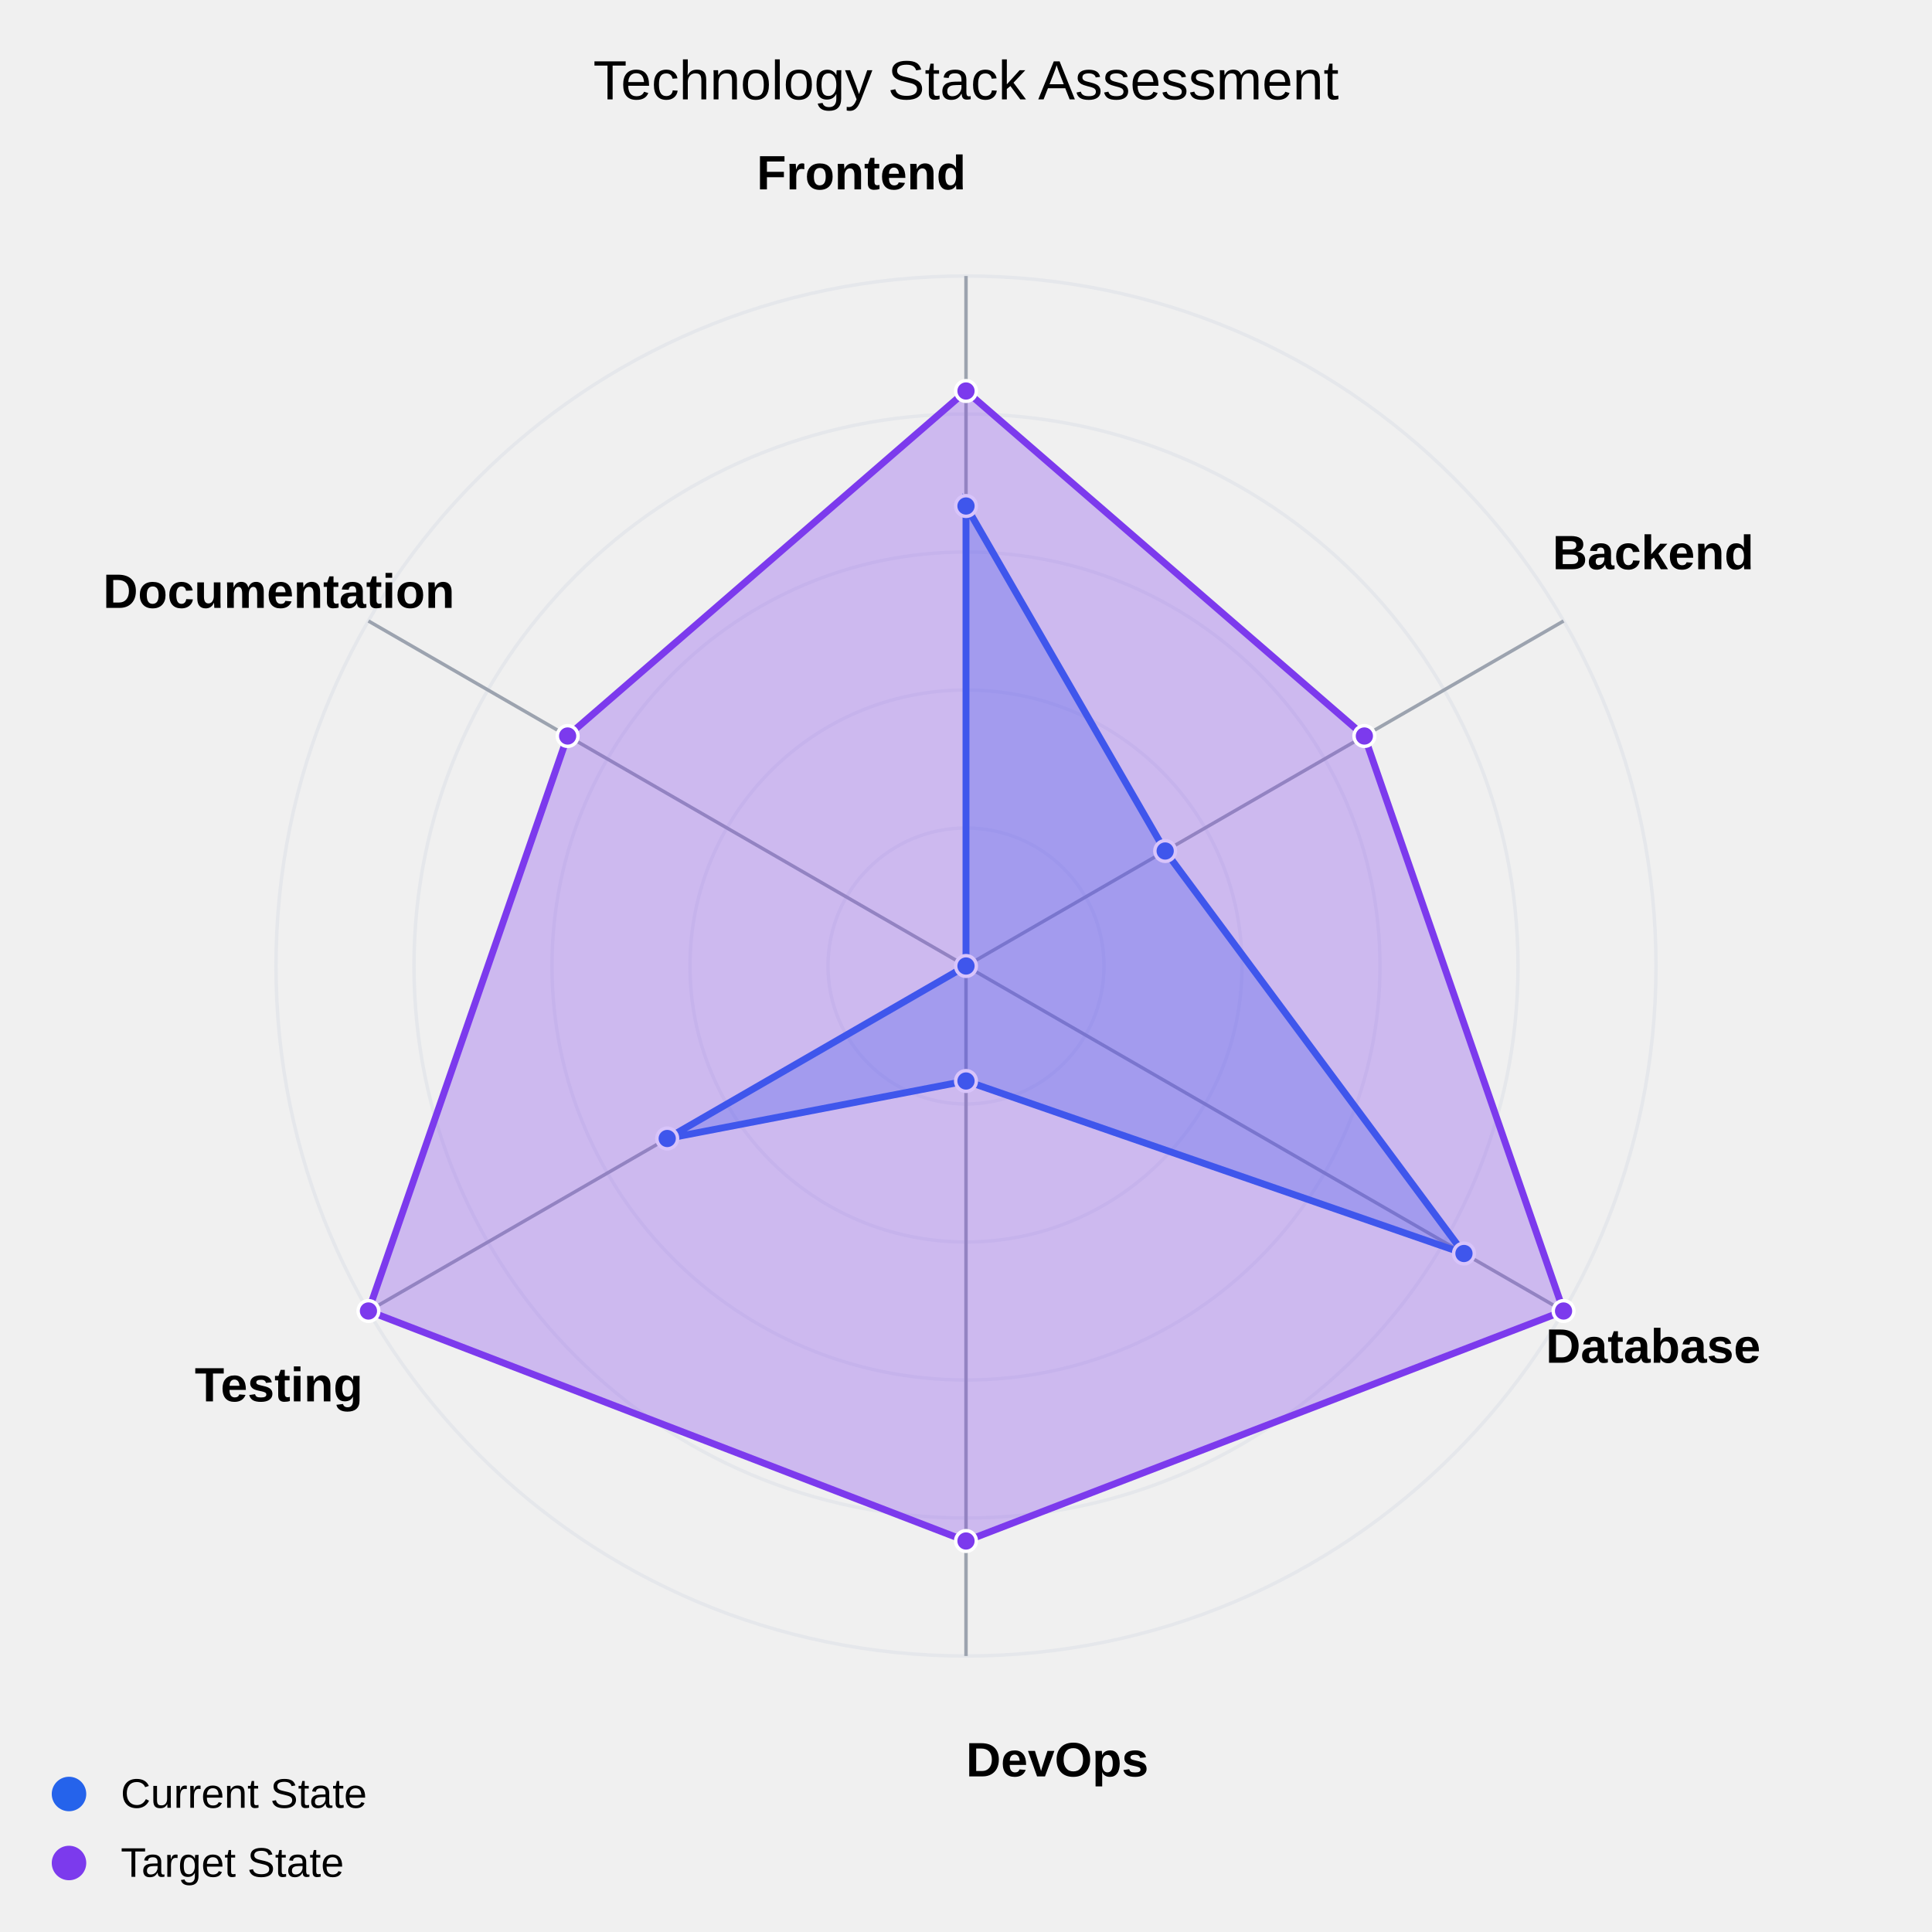
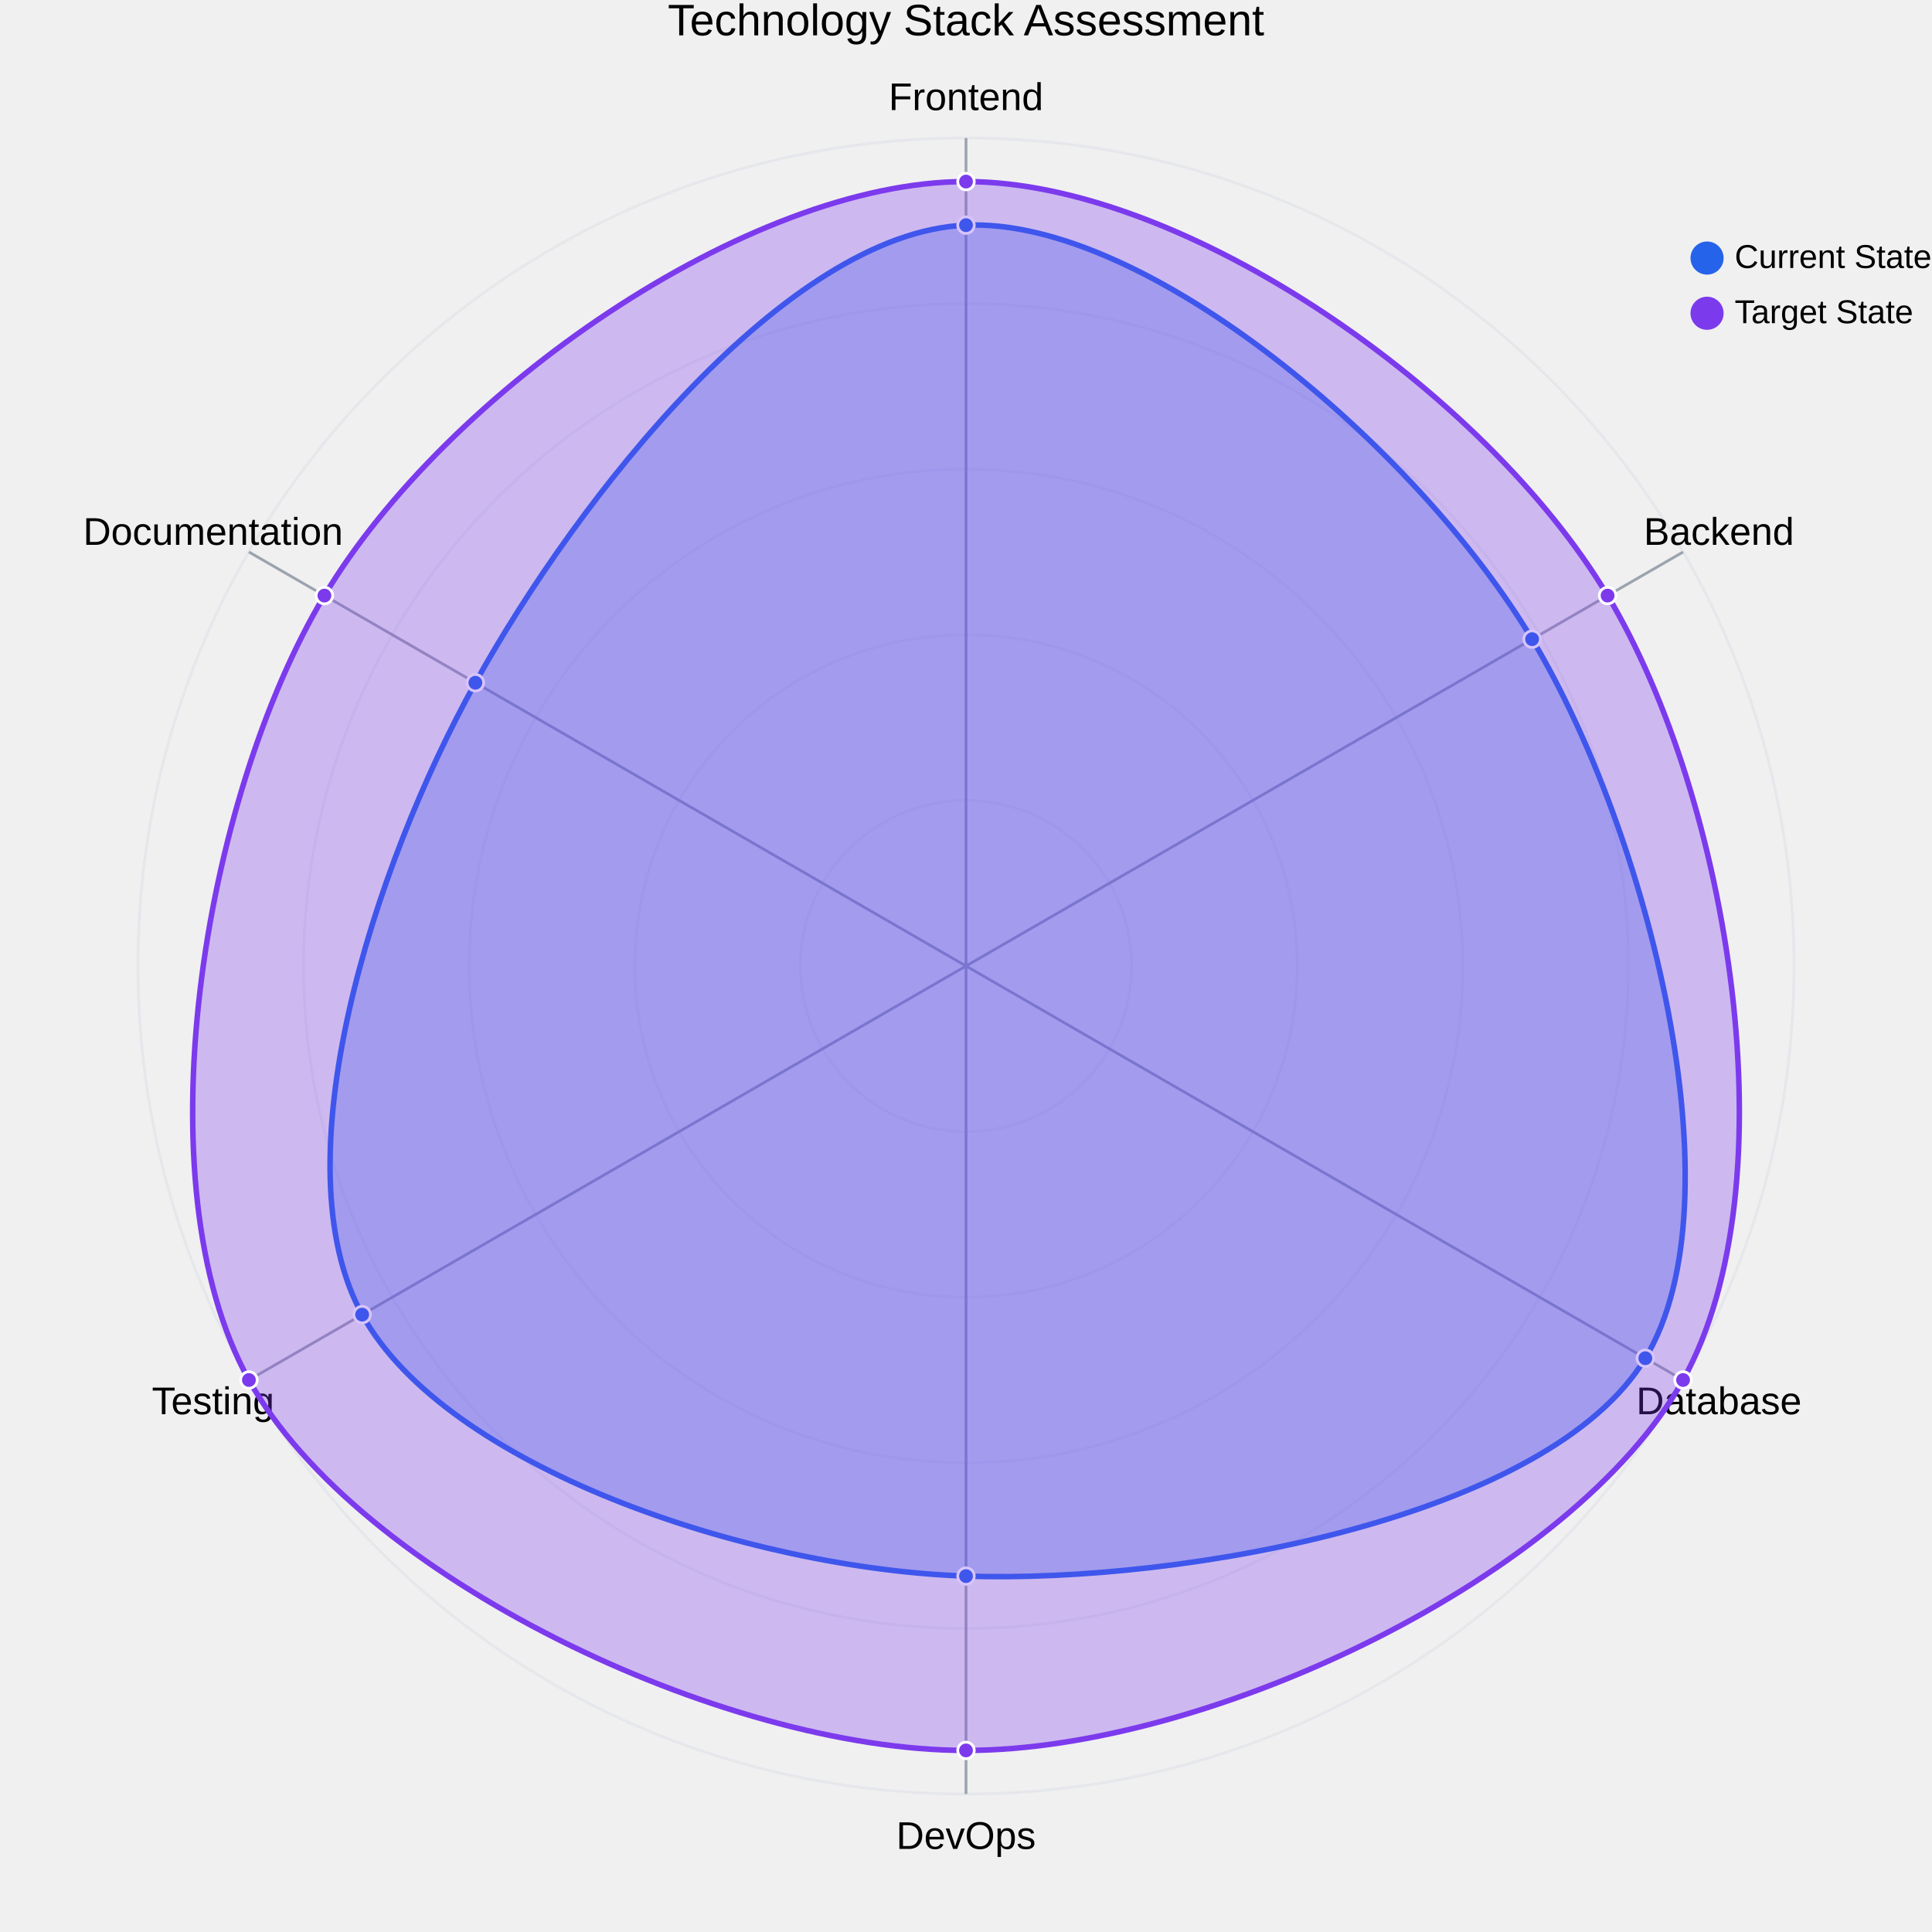
- <svg xmlns="http://www.w3.org/2000/svg" width="560.0" height="560.0" viewBox="0 0 560 560" version="1.2" baseProfile="tiny">
-   <circle fill="none" stroke="#e5e7eb" stroke-width="1" cx="280.0" cy="280.0" r="40.0" />
-   <circle fill="none" stroke="#e5e7eb" stroke-width="1" cx="280.0" cy="280.0" r="80.0" />
-   <circle fill="none" stroke="#e5e7eb" stroke-width="1" cx="280.0" cy="280.0" r="120.0" />
-   <circle fill="none" stroke="#e5e7eb" stroke-width="1" cx="280.0" cy="280.0" r="160.0" />
-   <circle fill="none" stroke="#e5e7eb" stroke-width="1" cx="280.0" cy="280.0" r="200.0" />
-   <line stroke="#9ca3af" stroke-width="1" x1="280.0" y1="280.0" x2="280.0" y2="80.0" />
-   <text fill="#000000" x="280.0" y="54.9" text-anchor="end" font-family="Arial, Helvetica, sans-serif" font-size="14" font-weight="bold">Frontend</text>
-   <line stroke="#9ca3af" stroke-width="1" x1="280.0" y1="280.0" x2="453.205" y2="180.0" />
-   <text fill="#000000" x="479.186" y="165.0" text-anchor="middle" font-family="Arial, Helvetica, sans-serif" font-size="14" font-weight="bold">Backend</text>
-   <line stroke="#9ca3af" stroke-width="1" x1="280.0" y1="280.0" x2="453.205" y2="380.0" />
-   <text fill="#000000" x="479.186" y="395.0" text-anchor="middle" font-family="Arial, Helvetica, sans-serif" font-size="14" font-weight="bold">Database</text>
-   <line stroke="#9ca3af" stroke-width="1" x1="280.0" y1="280.0" x2="280.0" y2="480.0" />
-   <text fill="#000000" x="280.0" y="514.9" text-anchor="start" font-family="Arial, Helvetica, sans-serif" font-size="14" font-weight="bold">DevOps</text>
-   <line stroke="#9ca3af" stroke-width="1" x1="280.0" y1="280.0" x2="106.795" y2="380.0" />
-   <text fill="#000000" x="80.814" y="406.2" text-anchor="middle" font-family="Arial, Helvetica, sans-serif" font-size="14" font-weight="bold">Testing</text>
-   <line stroke="#9ca3af" stroke-width="1" x1="280.0" y1="280.0" x2="106.795" y2="180" />
-   <text fill="#000000" x="80.814" y="176.2" text-anchor="middle" font-family="Arial, Helvetica, sans-serif" font-size="14" font-weight="bold">Documentation</text>
-   <polygon fill="#2563eb" fill-opacity="0.3" stroke="#2563eb" stroke-width="2" points="280.0,146.667 337.735,246.667 424.338,363.333 280.0,313.333 193.397,330.0 280.0,280.0" />
-   <circle fill="#2563eb" stroke="#ffffff" stroke-width="1" cx="280.0" cy="146.667" r="3.0" />
-   <circle fill="#2563eb" stroke="#ffffff" stroke-width="1" cx="337.735" cy="246.667" r="3.0" />
-   <circle fill="#2563eb" stroke="#ffffff" stroke-width="1" cx="424.338" cy="363.333" r="3.0" />
-   <circle fill="#2563eb" stroke="#ffffff" stroke-width="1" cx="280.0" cy="313.333" r="3.0" />
-   <circle fill="#2563eb" stroke="#ffffff" stroke-width="1" cx="193.397" cy="330.0" r="3.0" />
-   <circle fill="#2563eb" stroke="#ffffff" stroke-width="1" cx="280.0" cy="280.0" r="3.0" />
-   <polygon fill="#7c3aed" fill-opacity="0.3" stroke="#7c3aed" stroke-width="2" points="280.0,113.333 395.47,213.333 453.205,380.0 280.0,446.667 106.795,380.0 164.53,213.333" />
-   <circle fill="#7c3aed" stroke="#ffffff" stroke-width="1" cx="280.0" cy="113.333" r="3.0" />
-   <circle fill="#7c3aed" stroke="#ffffff" stroke-width="1" cx="395.47" cy="213.333" r="3.0" />
-   <circle fill="#7c3aed" stroke="#ffffff" stroke-width="1" cx="453.205" cy="380.0" r="3.0" />
-   <circle fill="#7c3aed" stroke="#ffffff" stroke-width="1" cx="280.0" cy="446.667" r="3.0" />
-   <circle fill="#7c3aed" stroke="#ffffff" stroke-width="1" cx="106.795" cy="380.0" r="3.0" />
-   <circle fill="#7c3aed" stroke="#ffffff" stroke-width="1" cx="164.53" cy="213.333" r="3.0" />
-   <circle fill="#2563eb" stroke="none" cx="20.0" cy="520.0" r="5.0" />
-   <text fill="#000000" x="35.0" y="524.0" text-anchor="start" font-family="Arial, Helvetica, sans-serif" font-size="12">Current State</text>
-   <circle fill="#7c3aed" stroke="none" cx="20.0" cy="540.0" r="5.0" />
-   <text fill="#000000" x="35.0" y="544.0" text-anchor="start" font-family="Arial, Helvetica, sans-serif" font-size="12">Target State</text>
-   <text fill="#000000" x="280.0" y="28.8" text-anchor="middle" font-family="Arial, Helvetica, sans-serif" font-size="16">Technology Stack Assessment</text>
+ <svg xmlns="http://www.w3.org/2000/svg" width="700.0" height="700.0" viewBox="0 0 700 700" version="1.2" baseProfile="tiny">
+   <circle class="radarGraticule" fill="none" stroke="#e5e7eb" stroke-width="1" cx="350.0" cy="350.0" r="60.0" />
+   <circle class="radarGraticule" fill="none" stroke="#e5e7eb" stroke-width="1" cx="350.0" cy="350.0" r="120.0" />
+   <circle class="radarGraticule" fill="none" stroke="#e5e7eb" stroke-width="1" cx="350.0" cy="350.0" r="180.0" />
+   <circle class="radarGraticule" fill="none" stroke="#e5e7eb" stroke-width="1" cx="350.0" cy="350.0" r="240.0" />
+   <circle class="radarGraticule" fill="none" stroke="#e5e7eb" stroke-width="1" cx="350.0" cy="350.0" r="300.0" />
+   <line class="radarAxisLine" stroke="#9ca3af" stroke-width="1" x1="350.0" y1="350.0" x2="350.0" y2="50.0" />
+   <text class="radarAxisLabel" fill="#000000" x="350.0" y="39.9" text-anchor="middle" font-family="Arial, Helvetica, sans-serif" font-size="14">Frontend</text>
+   <line class="radarAxisLine" stroke="#9ca3af" stroke-width="1" x1="350.0" y1="350.0" x2="609.808" y2="200" />
+   <text class="radarAxisLabel" fill="#000000" x="622.798" y="197.4" text-anchor="middle" font-family="Arial, Helvetica, sans-serif" font-size="14">Backend</text>
+   <line class="radarAxisLine" stroke="#9ca3af" stroke-width="1" x1="350.0" y1="350.0" x2="609.808" y2="500.0" />
+   <text class="radarAxisLabel" fill="#000000" x="622.798" y="512.4" text-anchor="middle" font-family="Arial, Helvetica, sans-serif" font-size="14">Database</text>
+   <line class="radarAxisLine" stroke="#9ca3af" stroke-width="1" x1="350.0" y1="350.0" x2="350.0" y2="650.0" />
+   <text class="radarAxisLabel" fill="#000000" x="350.0" y="669.9" text-anchor="middle" font-family="Arial, Helvetica, sans-serif" font-size="14">DevOps</text>
+   <line class="radarAxisLine" stroke="#9ca3af" stroke-width="1" x1="350.0" y1="350.0" x2="90.192" y2="500.0" />
+   <text class="radarAxisLabel" fill="#000000" x="77.202" y="512.4" text-anchor="middle" font-family="Arial, Helvetica, sans-serif" font-size="14">Testing</text>
+   <line class="radarAxisLine" stroke="#9ca3af" stroke-width="1" x1="350.0" y1="350.0" x2="90.192" y2="200" />
+   <text class="radarAxisLabel" fill="#000000" x="77.202" y="197.4" text-anchor="middle" font-family="Arial, Helvetica, sans-serif" font-size="14">Documentation</text>
+   <path class="radarCurve-0" fill="#2563eb" fill-opacity="0.3" stroke="#2563eb" stroke-width="2" d="M350.0,81.579 C415.089,78.895 513.269,161.789 555.111,231.579 C596.954,301.368 631.002,434.395 596.134,492.105 C561.265,549.816 429.036,573.737 350.0,571.053 C270.964,568.368 161.434,531.342 131.215,476.316 C100.995,421.289 135.043,314.474 172.237,247.368 C209.43,180.263 284.911,84.263 350.0,81.579 Z" />
+   <circle fill="#2563eb" stroke="#ffffff" stroke-width="1" cx="350.0" cy="81.579" r="3.0" />
+   <circle fill="#2563eb" stroke="#ffffff" stroke-width="1" cx="555.111" cy="231.579" r="3.0" />
+   <circle fill="#2563eb" stroke="#ffffff" stroke-width="1" cx="596.134" cy="492.105" r="3.0" />
+   <circle fill="#2563eb" stroke="#ffffff" stroke-width="1" cx="350.0" cy="571.053" r="3.0" />
+   <circle fill="#2563eb" stroke="#ffffff" stroke-width="1" cx="131.215" cy="476.316" r="3.0" />
+   <circle fill="#2563eb" stroke="#ffffff" stroke-width="1" cx="172.237" cy="247.368" r="3.0" />
+   <path class="radarCurve-1" fill="#7c3aed" fill-opacity="0.3" stroke="#7c3aed" stroke-width="2" d="M350.0,65.789 C429.036,65.789 538.292,141.974 582.459,215.789 C626.627,289.605 649.326,428.868 609.808,500.0 C570.29,571.132 438.335,634.211 350.0,634.211 C261.665,634.211 129.71,571.132 90.192,500.0 C50.674,428.868 73.373,289.605 117.541,215.789 C161.708,141.974 270.964,65.789 350.0,65.789 Z" />
+   <circle fill="#7c3aed" stroke="#ffffff" stroke-width="1" cx="350.0" cy="65.789" r="3.0" />
+   <circle fill="#7c3aed" stroke="#ffffff" stroke-width="1" cx="582.459" cy="215.789" r="3.0" />
+   <circle fill="#7c3aed" stroke="#ffffff" stroke-width="1" cx="609.808" cy="500.0" r="3.0" />
+   <circle fill="#7c3aed" stroke="#ffffff" stroke-width="1" cx="350.0" cy="634.211" r="3.0" />
+   <circle fill="#7c3aed" stroke="#ffffff" stroke-width="1" cx="90.192" cy="500.0" r="3.0" />
+   <circle fill="#7c3aed" stroke="#ffffff" stroke-width="1" cx="117.541" cy="215.789" r="3.0" />
+   <circle fill="#2563eb" stroke="none" cx="618.5" cy="93.5" r="6.0" />
+   <text class="radarLegendText" fill="#000000" x="628.5" y="97.1" text-anchor="start" font-family="Arial, Helvetica, sans-serif" font-size="12">Current State</text>
+   <circle fill="#7c3aed" stroke="none" cx="618.5" cy="113.5" r="6.0" />
+   <text class="radarLegendText" fill="#000000" x="628.5" y="117.1" text-anchor="start" font-family="Arial, Helvetica, sans-serif" font-size="12">Target State</text>
+   <text class="radarTitle" fill="#000000" x="350.0" y="12.8" text-anchor="middle" font-family="Arial, Helvetica, sans-serif" font-size="16">Technology Stack Assessment</text>
</svg>
